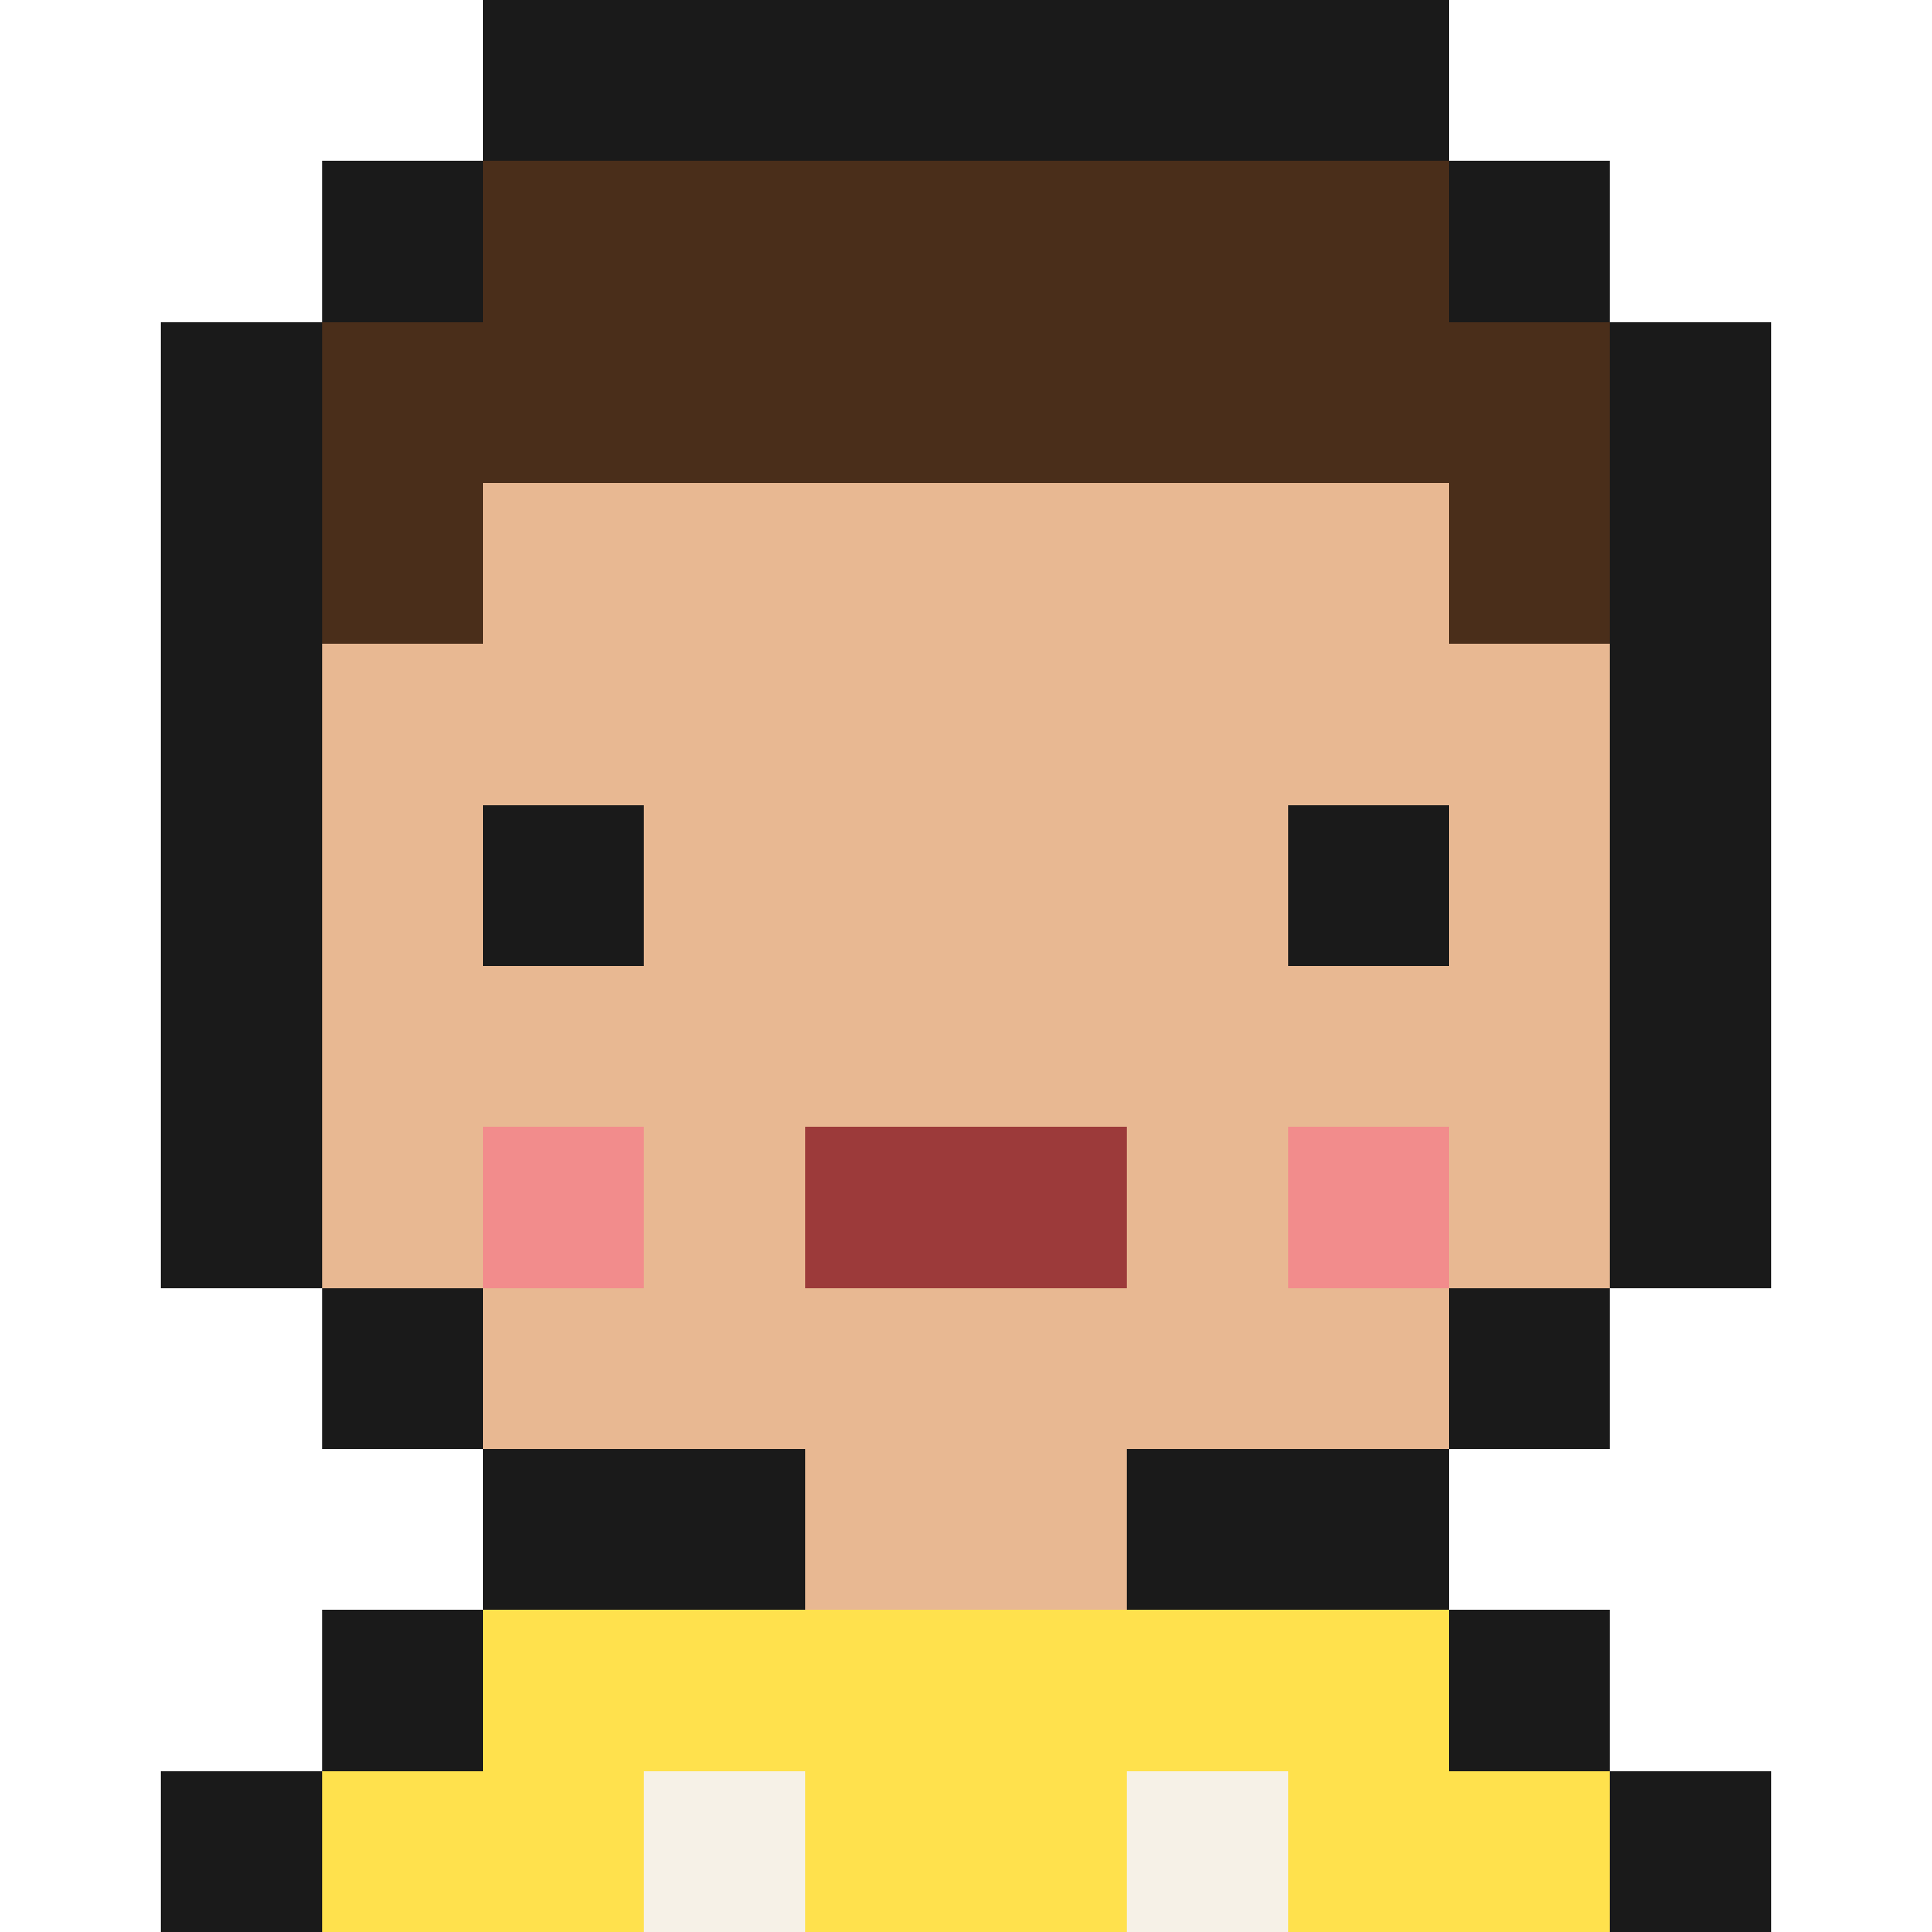
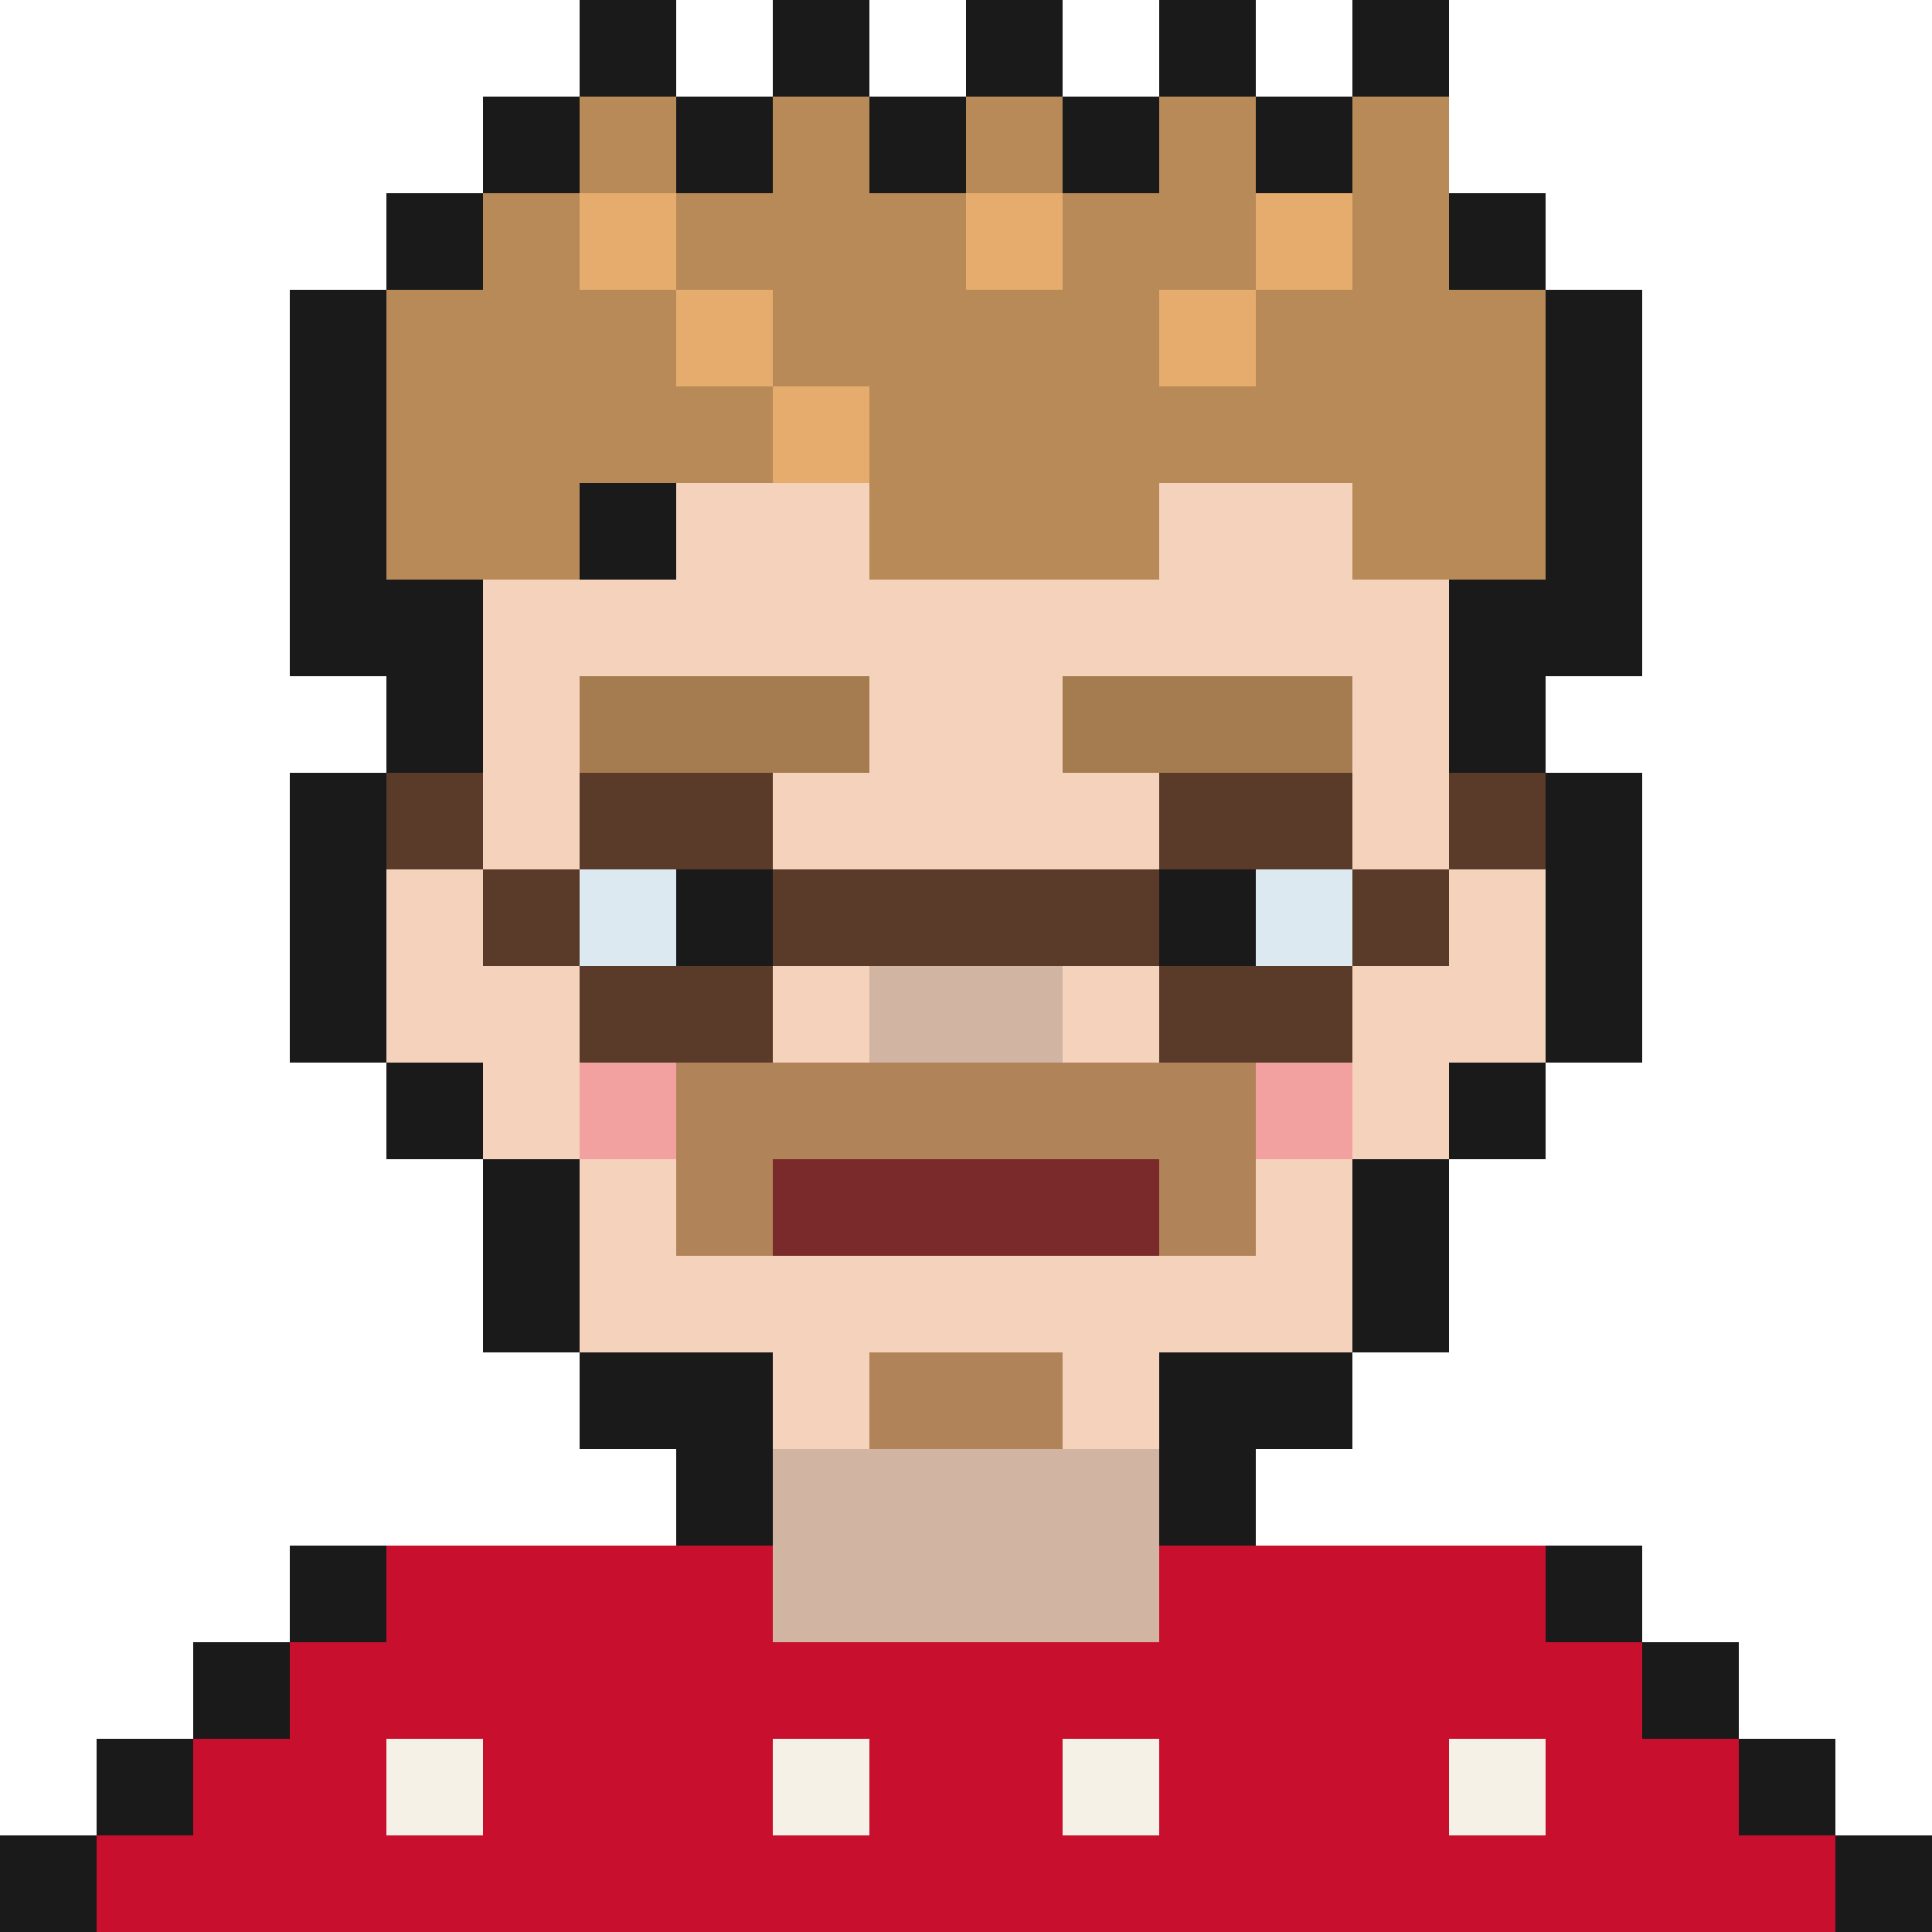
- <svg xmlns="http://www.w3.org/2000/svg" width="36" height="36" viewBox="0 0 12 12" shape-rendering="crispEdges">
-   <path fill="#1A1A1A" d="M3 0h6v1h-6zM2 1h1v1h-1zM9 1h1v1h-1zM1 2h1v1h-1zM10 2h1v1h-1zM1 3h1v1h-1zM10 3h1v1h-1zM1 4h1v1h-1zM10 4h1v1h-1zM1 5h1v1h-1zM3 5h1v1h-1zM8 5h1v1h-1zM10 5h1v1h-1zM1 6h1v1h-1zM10 6h1v1h-1zM1 7h1v1h-1zM10 7h1v1h-1zM2 8h1v1h-1zM9 8h1v1h-1zM3 9h2v1h-2zM7 9h2v1h-2zM2 10h1v1h-1zM9 10h1v1h-1zM1 11h1v1h-1zM10 11h1v1h-1z" />
-   <path fill="#4A2E1A" d="M3 1h6v1h-6zM2 2h8v1h-8zM2 3h1v1h-1zM9 3h1v1h-1z" />
-   <path fill="#E8B892" d="M3 3h6v1h-6zM2 4h8v1h-8zM2 5h1v1h-1zM4 5h4v1h-4zM9 5h1v1h-1zM2 6h8v1h-8zM2 7h1v1h-1zM4 7h1v1h-1zM7 7h1v1h-1zM9 7h1v1h-1zM3 8h6v1h-6zM5 9h2v1h-2z" />
-   <path fill="#F28C8C" d="M3 7h1v1h-1zM8 7h1v1h-1z" />
-   <path fill="#9C3A3A" d="M5 7h2v1h-2z" />
-   <path fill="#FFE14D" d="M3 10h6v1h-6zM2 11h2v1h-2zM5 11h2v1h-2zM8 11h2v1h-2z" />
-   <path fill="#F6F1E7" d="M4 11h1v1h-1zM7 11h1v1h-1z" />
+ <svg xmlns="http://www.w3.org/2000/svg" width="60" height="60" viewBox="0 0 20 20" shape-rendering="crispEdges">
+   <path fill="#1A1A1A" d="M6 0h1v1h-1zM8 0h1v1h-1zM10 0h1v1h-1zM12 0h1v1h-1zM14 0h1v1h-1zM5 1h1v1h-1zM7 1h1v1h-1zM9 1h1v1h-1zM11 1h1v1h-1zM13 1h1v1h-1zM4 2h1v1h-1zM15 2h1v1h-1zM3 3h1v1h-1zM16 3h1v1h-1zM3 4h1v1h-1zM16 4h1v1h-1zM3 5h1v1h-1zM6 5h1v1h-1zM16 5h1v1h-1zM3 6h2v1h-2zM15 6h2v1h-2zM4 7h1v1h-1zM15 7h1v1h-1zM3 8h1v1h-1zM16 8h1v1h-1zM3 9h1v1h-1zM7 9h1v1h-1zM12 9h1v1h-1zM16 9h1v1h-1zM3 10h1v1h-1zM16 10h1v1h-1zM4 11h1v1h-1zM15 11h1v1h-1zM5 12h1v1h-1zM14 12h1v1h-1zM5 13h1v1h-1zM14 13h1v1h-1zM6 14h2v1h-2zM12 14h2v1h-2zM7 15h1v1h-1zM12 15h1v1h-1zM3 16h1v1h-1zM16 16h1v1h-1zM2 17h1v1h-1zM17 17h1v1h-1zM1 18h1v1h-1zM18 18h1v1h-1zM0 19h1v1h-1zM19 19h1v1h-1z" />
+   <path fill="#B88A58" d="M6 1h1v1h-1zM8 1h1v1h-1zM10 1h1v1h-1zM12 1h1v1h-1zM14 1h1v1h-1zM5 2h1v1h-1zM7 2h3v1h-3zM11 2h2v1h-2zM14 2h1v1h-1zM4 3h3v1h-3zM8 3h4v1h-4zM13 3h3v1h-3zM4 4h4v1h-4zM9 4h7v1h-7zM4 5h2v1h-2zM9 5h3v1h-3zM14 5h2v1h-2z" />
+   <path fill="#E6AC6E" d="M6 2h1v1h-1zM10 2h1v1h-1zM13 2h1v1h-1zM7 3h1v1h-1zM12 3h1v1h-1zM8 4h1v1h-1z" />
+   <path fill="#F4D2BC" d="M7 5h2v1h-2zM12 5h2v1h-2zM5 6h10v1h-10zM5 7h1v1h-1zM9 7h2v1h-2zM14 7h1v1h-1zM5 8h1v1h-1zM8 8h4v1h-4zM14 8h1v1h-1zM4 9h1v1h-1zM15 9h1v1h-1zM4 10h2v1h-2zM8 10h1v1h-1zM11 10h1v1h-1zM14 10h2v1h-2zM5 11h1v1h-1zM14 11h1v1h-1zM6 12h1v1h-1zM13 12h1v1h-1zM6 13h8v1h-8zM8 14h1v1h-1zM11 14h1v1h-1z" />
+   <path fill="#A57C4F" d="M6 7h3v1h-3zM11 7h3v1h-3z" />
+   <path fill="#5A3A28" d="M4 8h1v1h-1zM6 8h2v1h-2zM12 8h2v1h-2zM15 8h1v1h-1zM5 9h1v1h-1zM8 9h4v1h-4zM14 9h1v1h-1zM6 10h2v1h-2zM12 10h2v1h-2z" />
+   <path fill="#DCE9F0" d="M6 9h1v1h-1zM13 9h1v1h-1z" />
+   <path fill="#D1B4A1" d="M9 10h2v1h-2zM8 15h4v1h-4zM8 16h4v1h-4z" />
+   <path fill="#F2A0A0" d="M6 11h1v1h-1zM13 11h1v1h-1z" />
+   <path fill="#B08458" d="M7 11h6v1h-6zM7 12h1v1h-1zM12 12h1v1h-1zM9 14h2v1h-2z" />
+   <path fill="#7A2A2A" d="M8 12h4v1h-4z" />
+   <path fill="#C8102E" d="M4 16h4v1h-4zM12 16h4v1h-4zM3 17h14v1h-14zM2 18h2v1h-2zM5 18h3v1h-3zM9 18h2v1h-2zM12 18h3v1h-3zM16 18h2v1h-2zM1 19h18v1h-18z" />
+   <path fill="#F6F1E7" d="M4 18h1v1h-1zM8 18h1v1h-1zM11 18h1v1h-1zM15 18h1v1h-1z" />
</svg>
